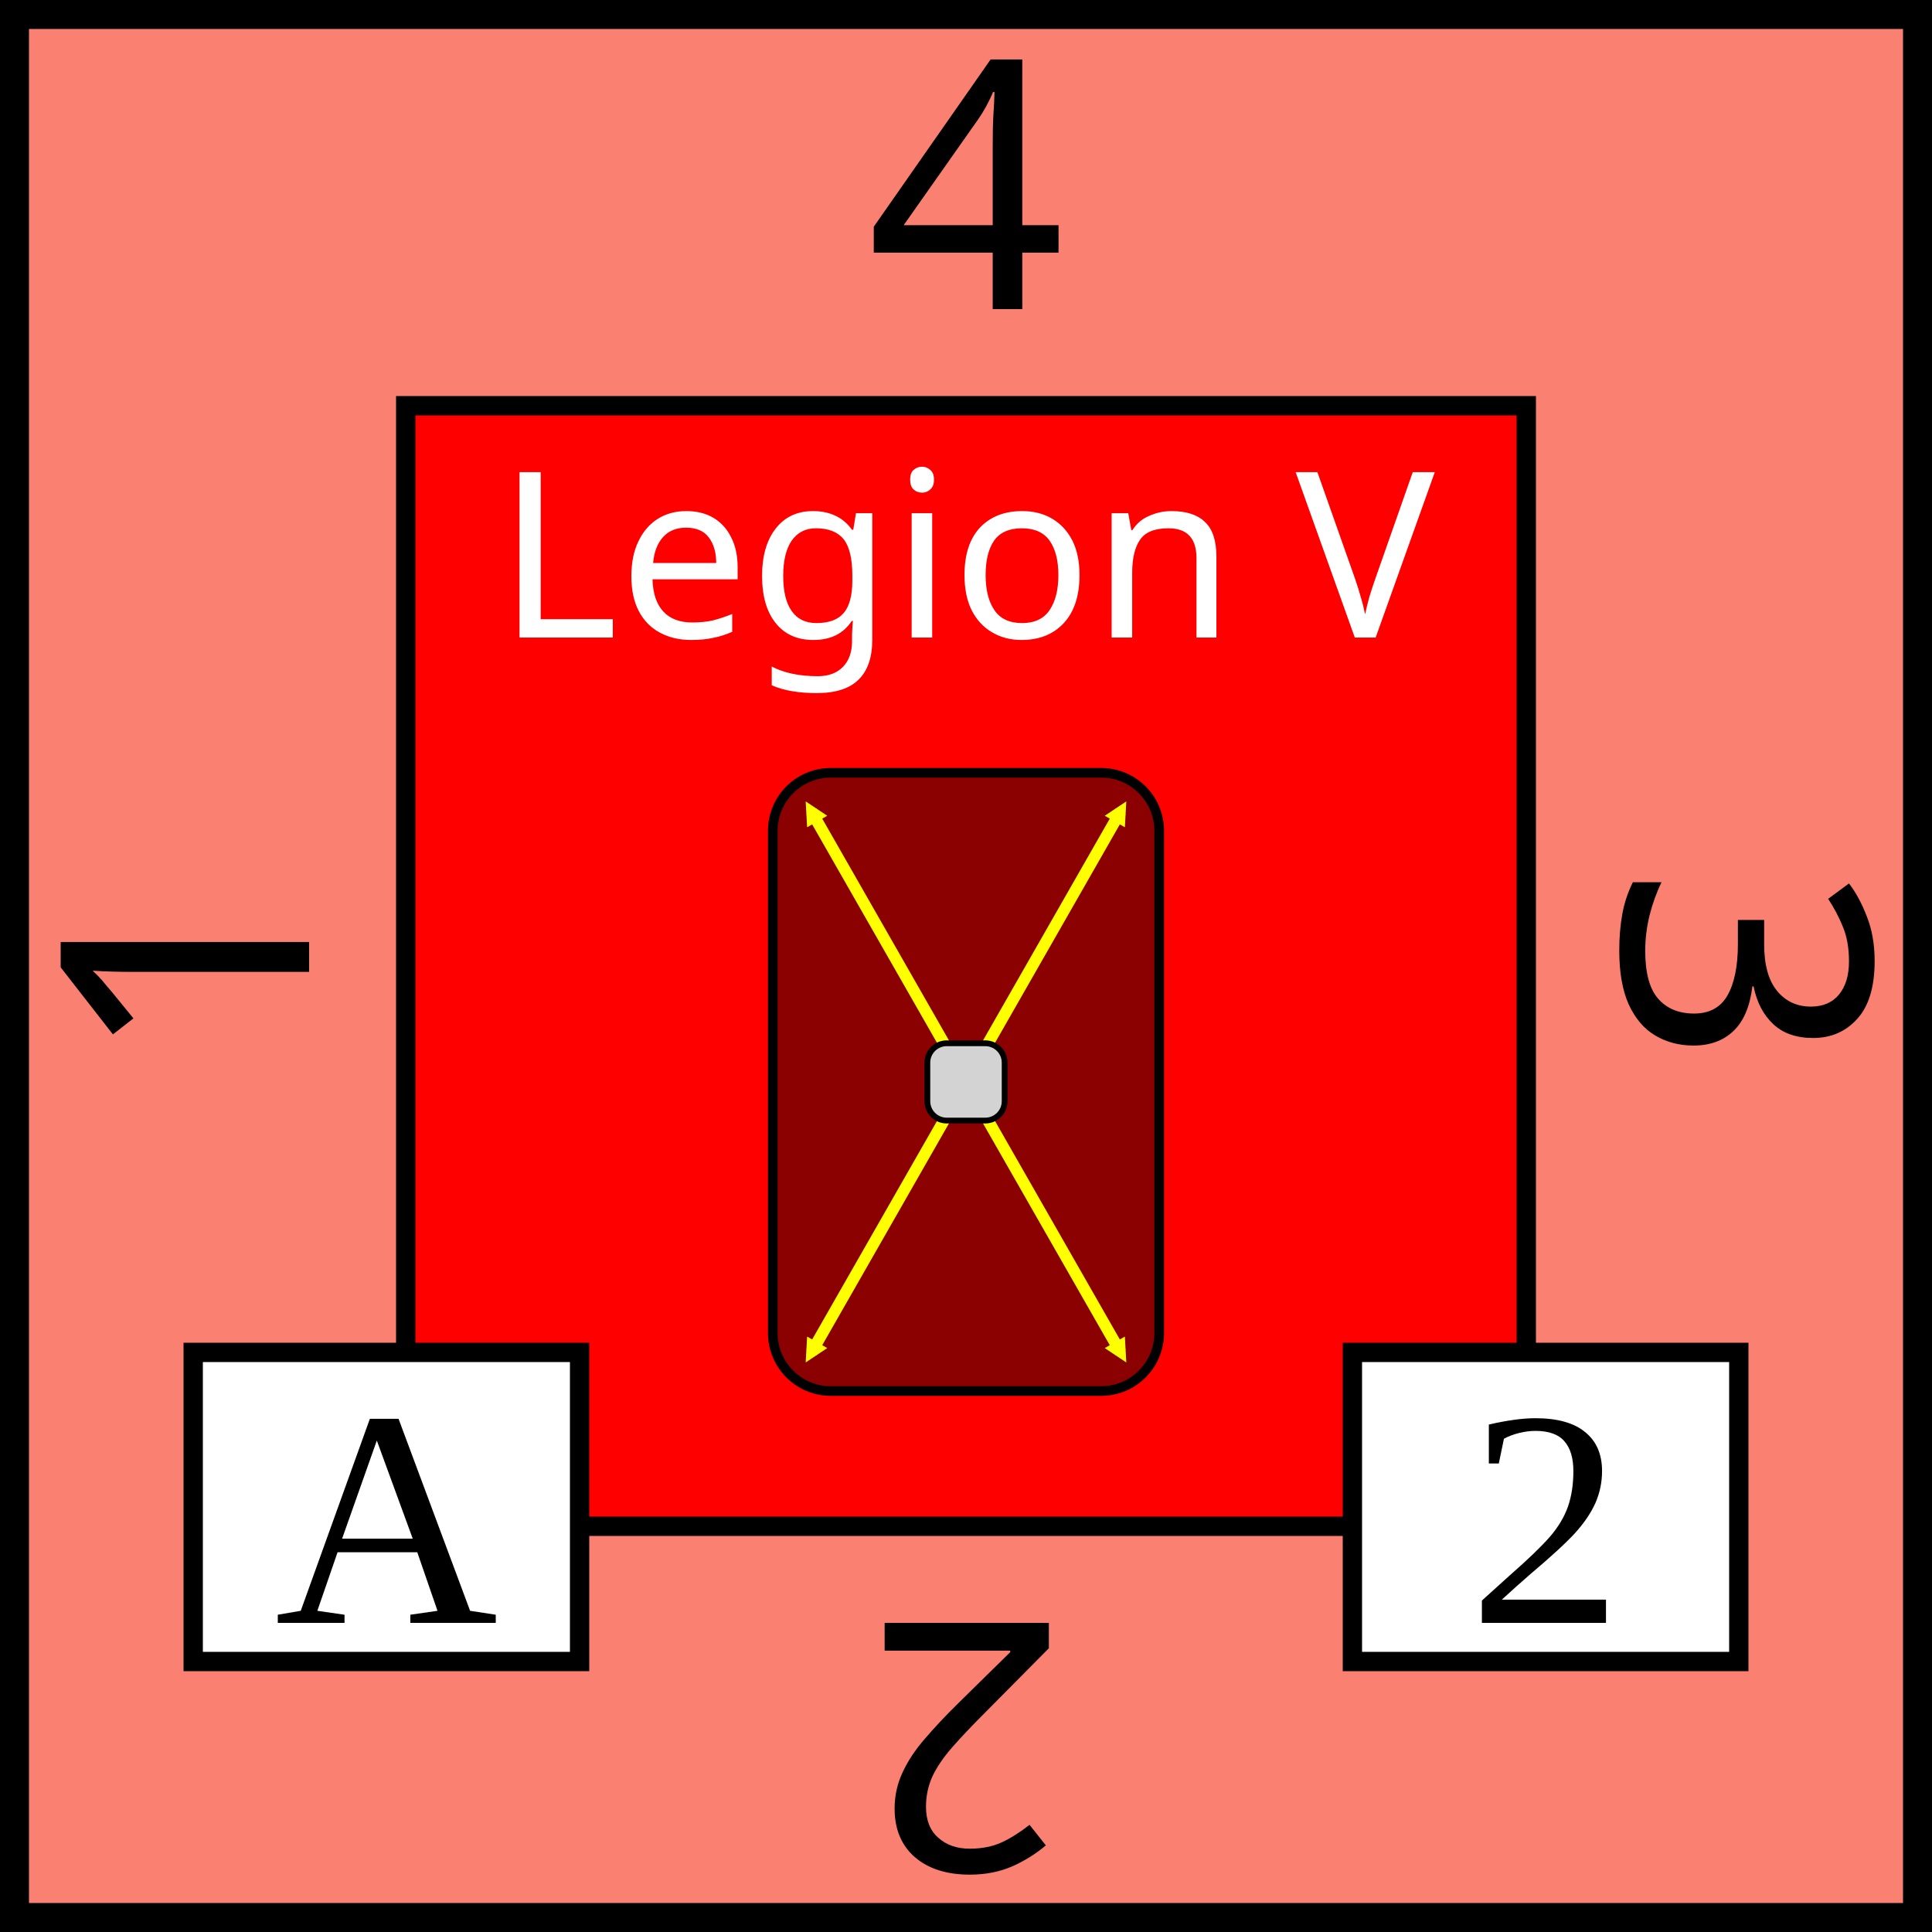
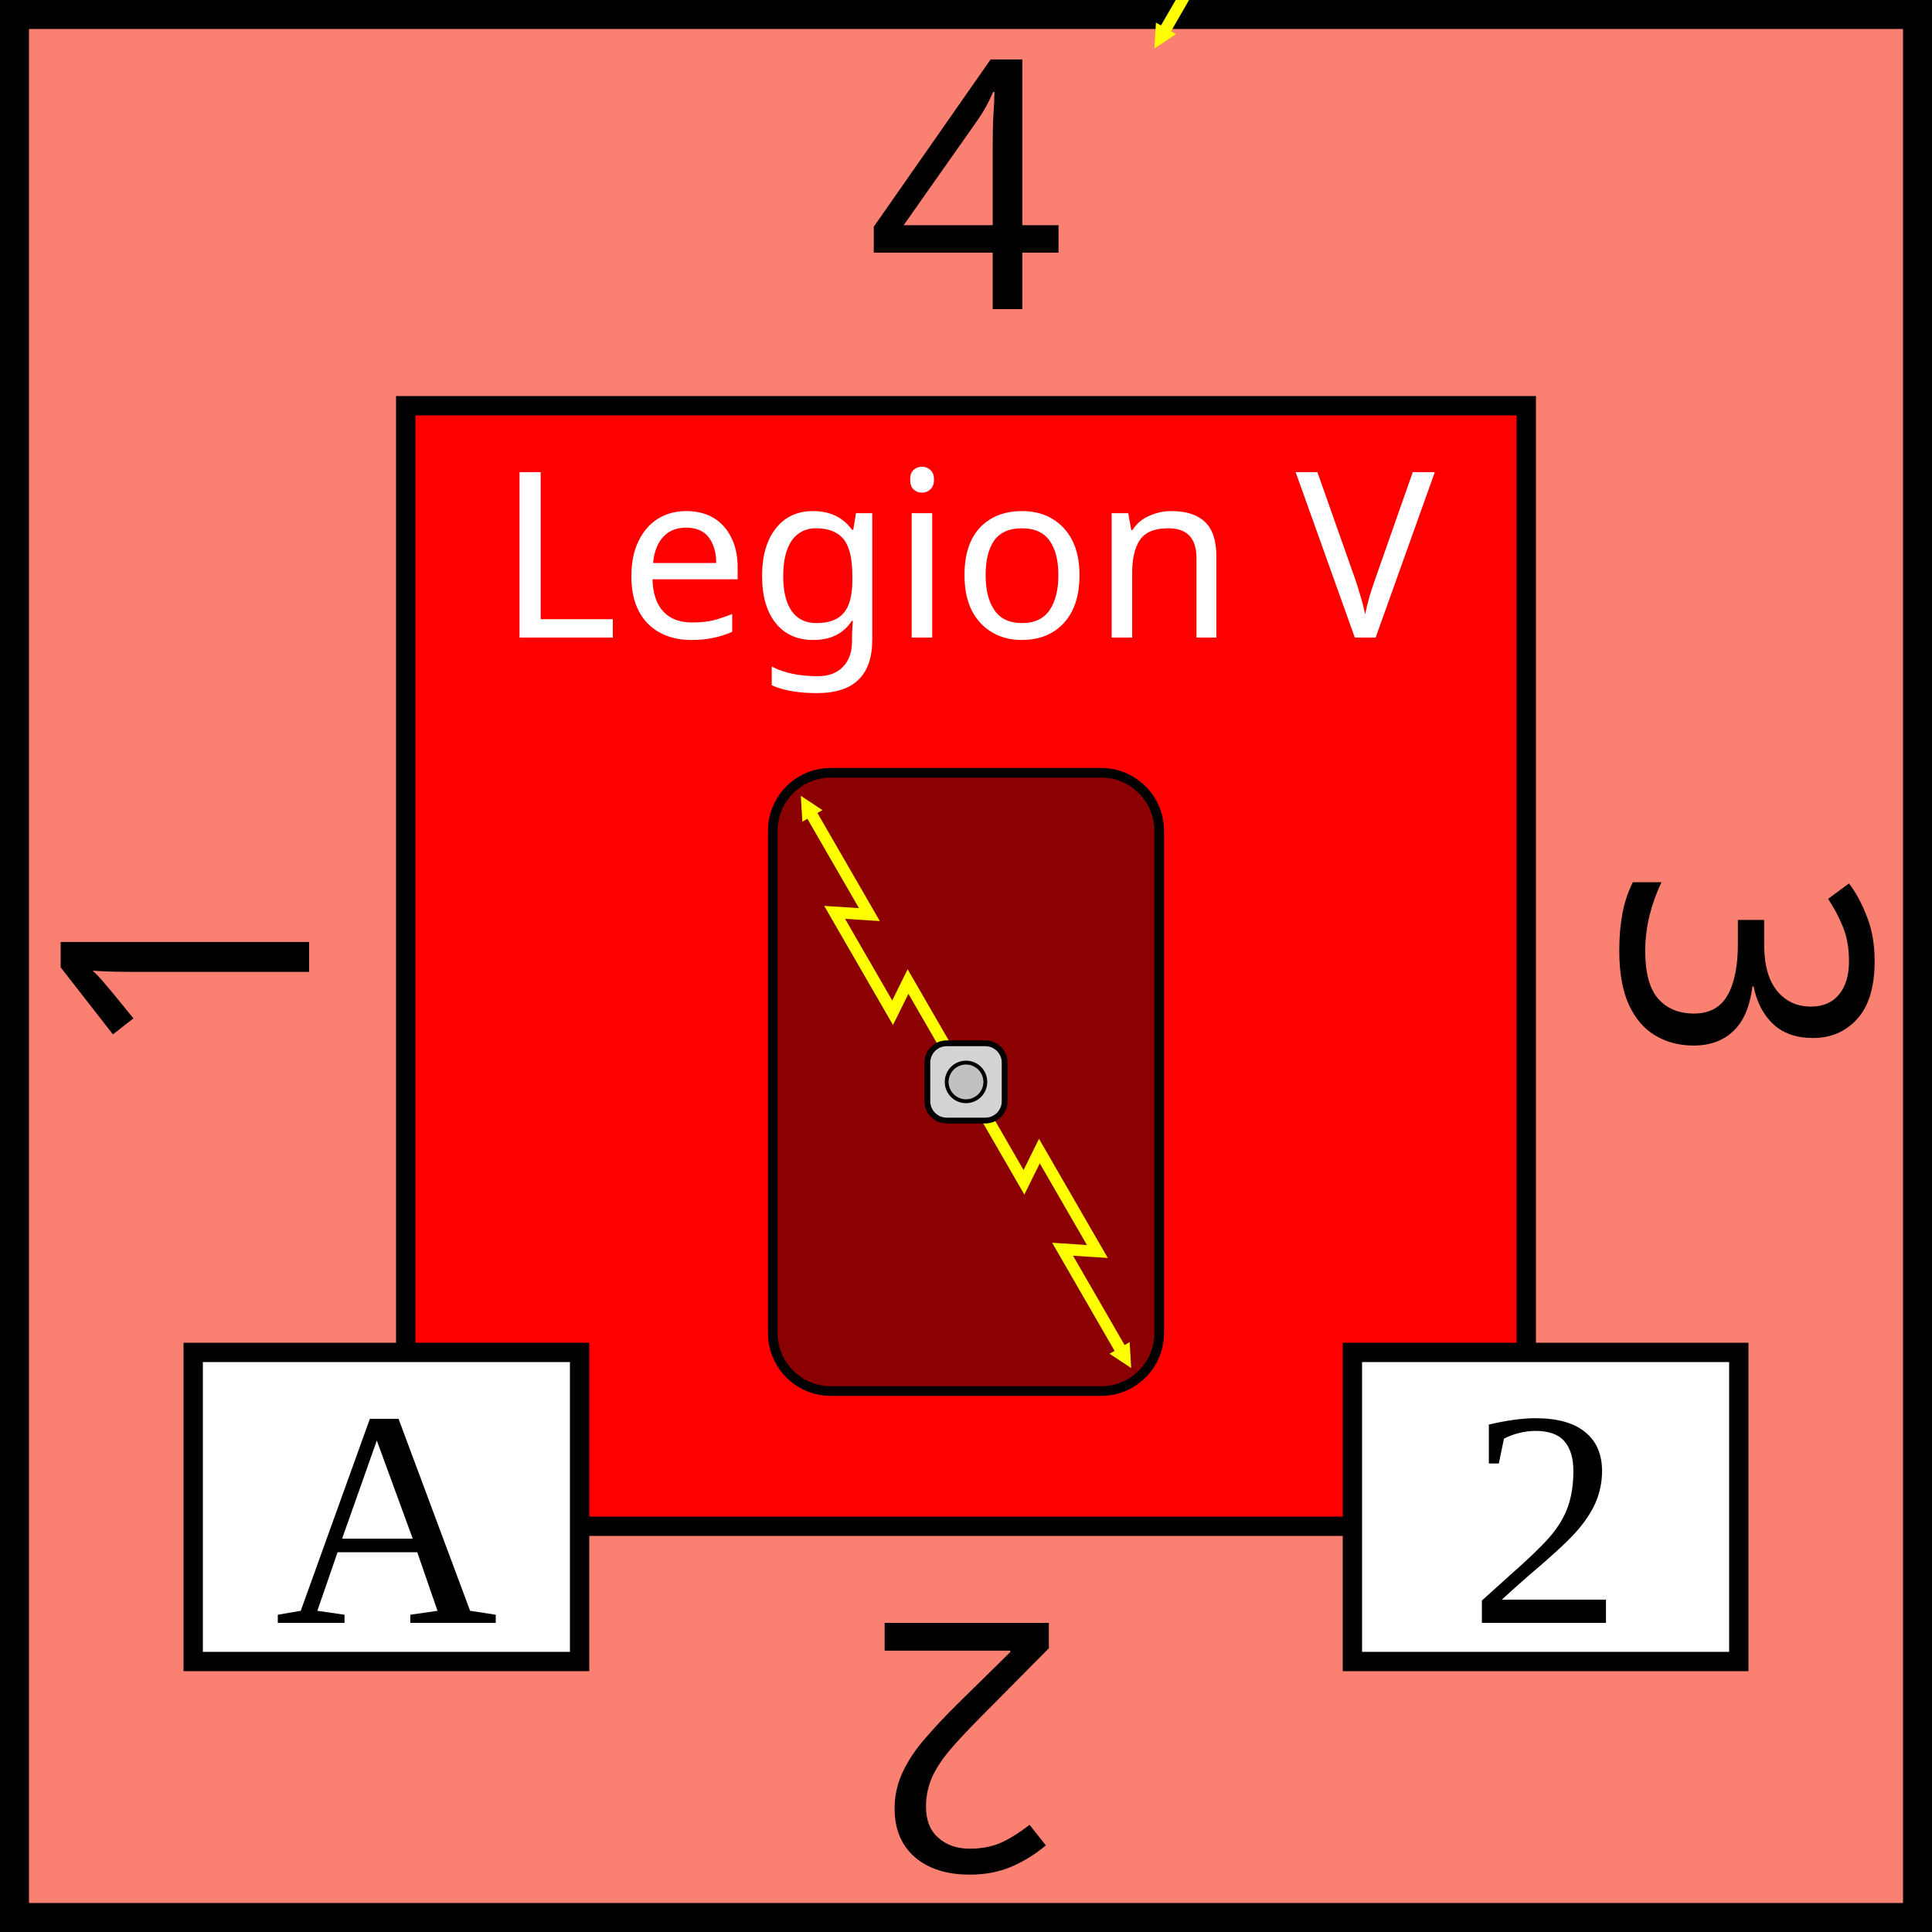
<svg xmlns="http://www.w3.org/2000/svg" viewBox="0 0 100 100" width="100" height="100">
  <defs>
    <marker id="arrow" viewBox="0 0 10 10" refX="5" refY="5" markerWidth="2" markerHeight="2" orient="auto-start-reverse" fill="yellow">
      <path d="M 0 0 L 10 5 L 0 10 z" />
    </marker>
  </defs>
  <rect id="background" fill="salmon" height="100" width="100" stroke="black" stroke-width="3" />
  <g id="legion" text-anchor="middle" font-size="12" font-family="Papyrus">
    <rect x="21" y="21" width="58" height="58" fill="red" stroke="black" />
    <text id="unit_name" x="50" y="33" fill="white">Legion V</text>
    <g id="shield">
      <rect id="shield_background" x="40" y="40" width="20" height="32" rx="3" ry="3" fill="darkred" stroke="black" stroke-width="0.5" />
-       <g id="lightning" stroke="yellow" stroke-width="0.6" marker-start="url(#arrow)" marker-end="url(#arrow)">
-         <polyline points="42,42 58,70" />
-         <polyline points="58,42 42,70" />
+       <g id="lightning" stroke="yellow" stroke-width="0.6" marker-end="url(#arrow)">
+         <polyline id="bolt" points="50,56 50,50 48.5,51 48.5,45 50,46 50,39.5" fill="none" transform="rotate(30,0,6) scale(-1,1)" transform-origin="center" />
+         <polyline id="bolt" points="50,56 50,50 48.5,51 48.5,45 50,46 50,39.5" fill="none" transform="rotate(150,50,56)" />
+         <polyline id="bolt" points="50,56 50,50 48.5,51 48.5,45 50,46 50,39.5" fill="none" transform="rotate(210,0,6) scale(-1,1)" transform-origin="center" />
+         <polyline id="bolt" points="50,56 50,50 48.5,51 48.5,45 50,46 50,39.5" fill="none" transform="rotate(330,50,56)" />
      </g>
      <rect x="48" y="54" rx="1" ry="1" width="4" height="4" fill="lightgrey" stroke="black" stroke-width="0.3" />
+       <circle cx="50" cy="56" r="1" fill="silver" stroke="black" stroke-width="0.2" />
    </g>
  </g>
  <g id="attributes" text-anchor="middle" font-size="16">
    <rect id="initiative" x="10" y="70" height="16" width="20" fill="white" stroke="black" />
    <text x="20" y="84">A</text>
    <rect id="firepower" x="70" y="70" height="16" width="20" fill="white" stroke="black" />
    <text x="80" y="84">2</text>
  </g>
  <g id="strength" text-anchor="middle" font-family="Papyrus" font-size="18">
    <text x="50" y="16">4</text>
    <text x="50" y="16" transform="rotate(90,50,50)">3</text>
    <text x="50" y="16" transform="rotate(180,50,50)">2</text>
    <text x="50" y="16" transform="rotate(270,50,50)">1</text>
  </g>
</svg>
